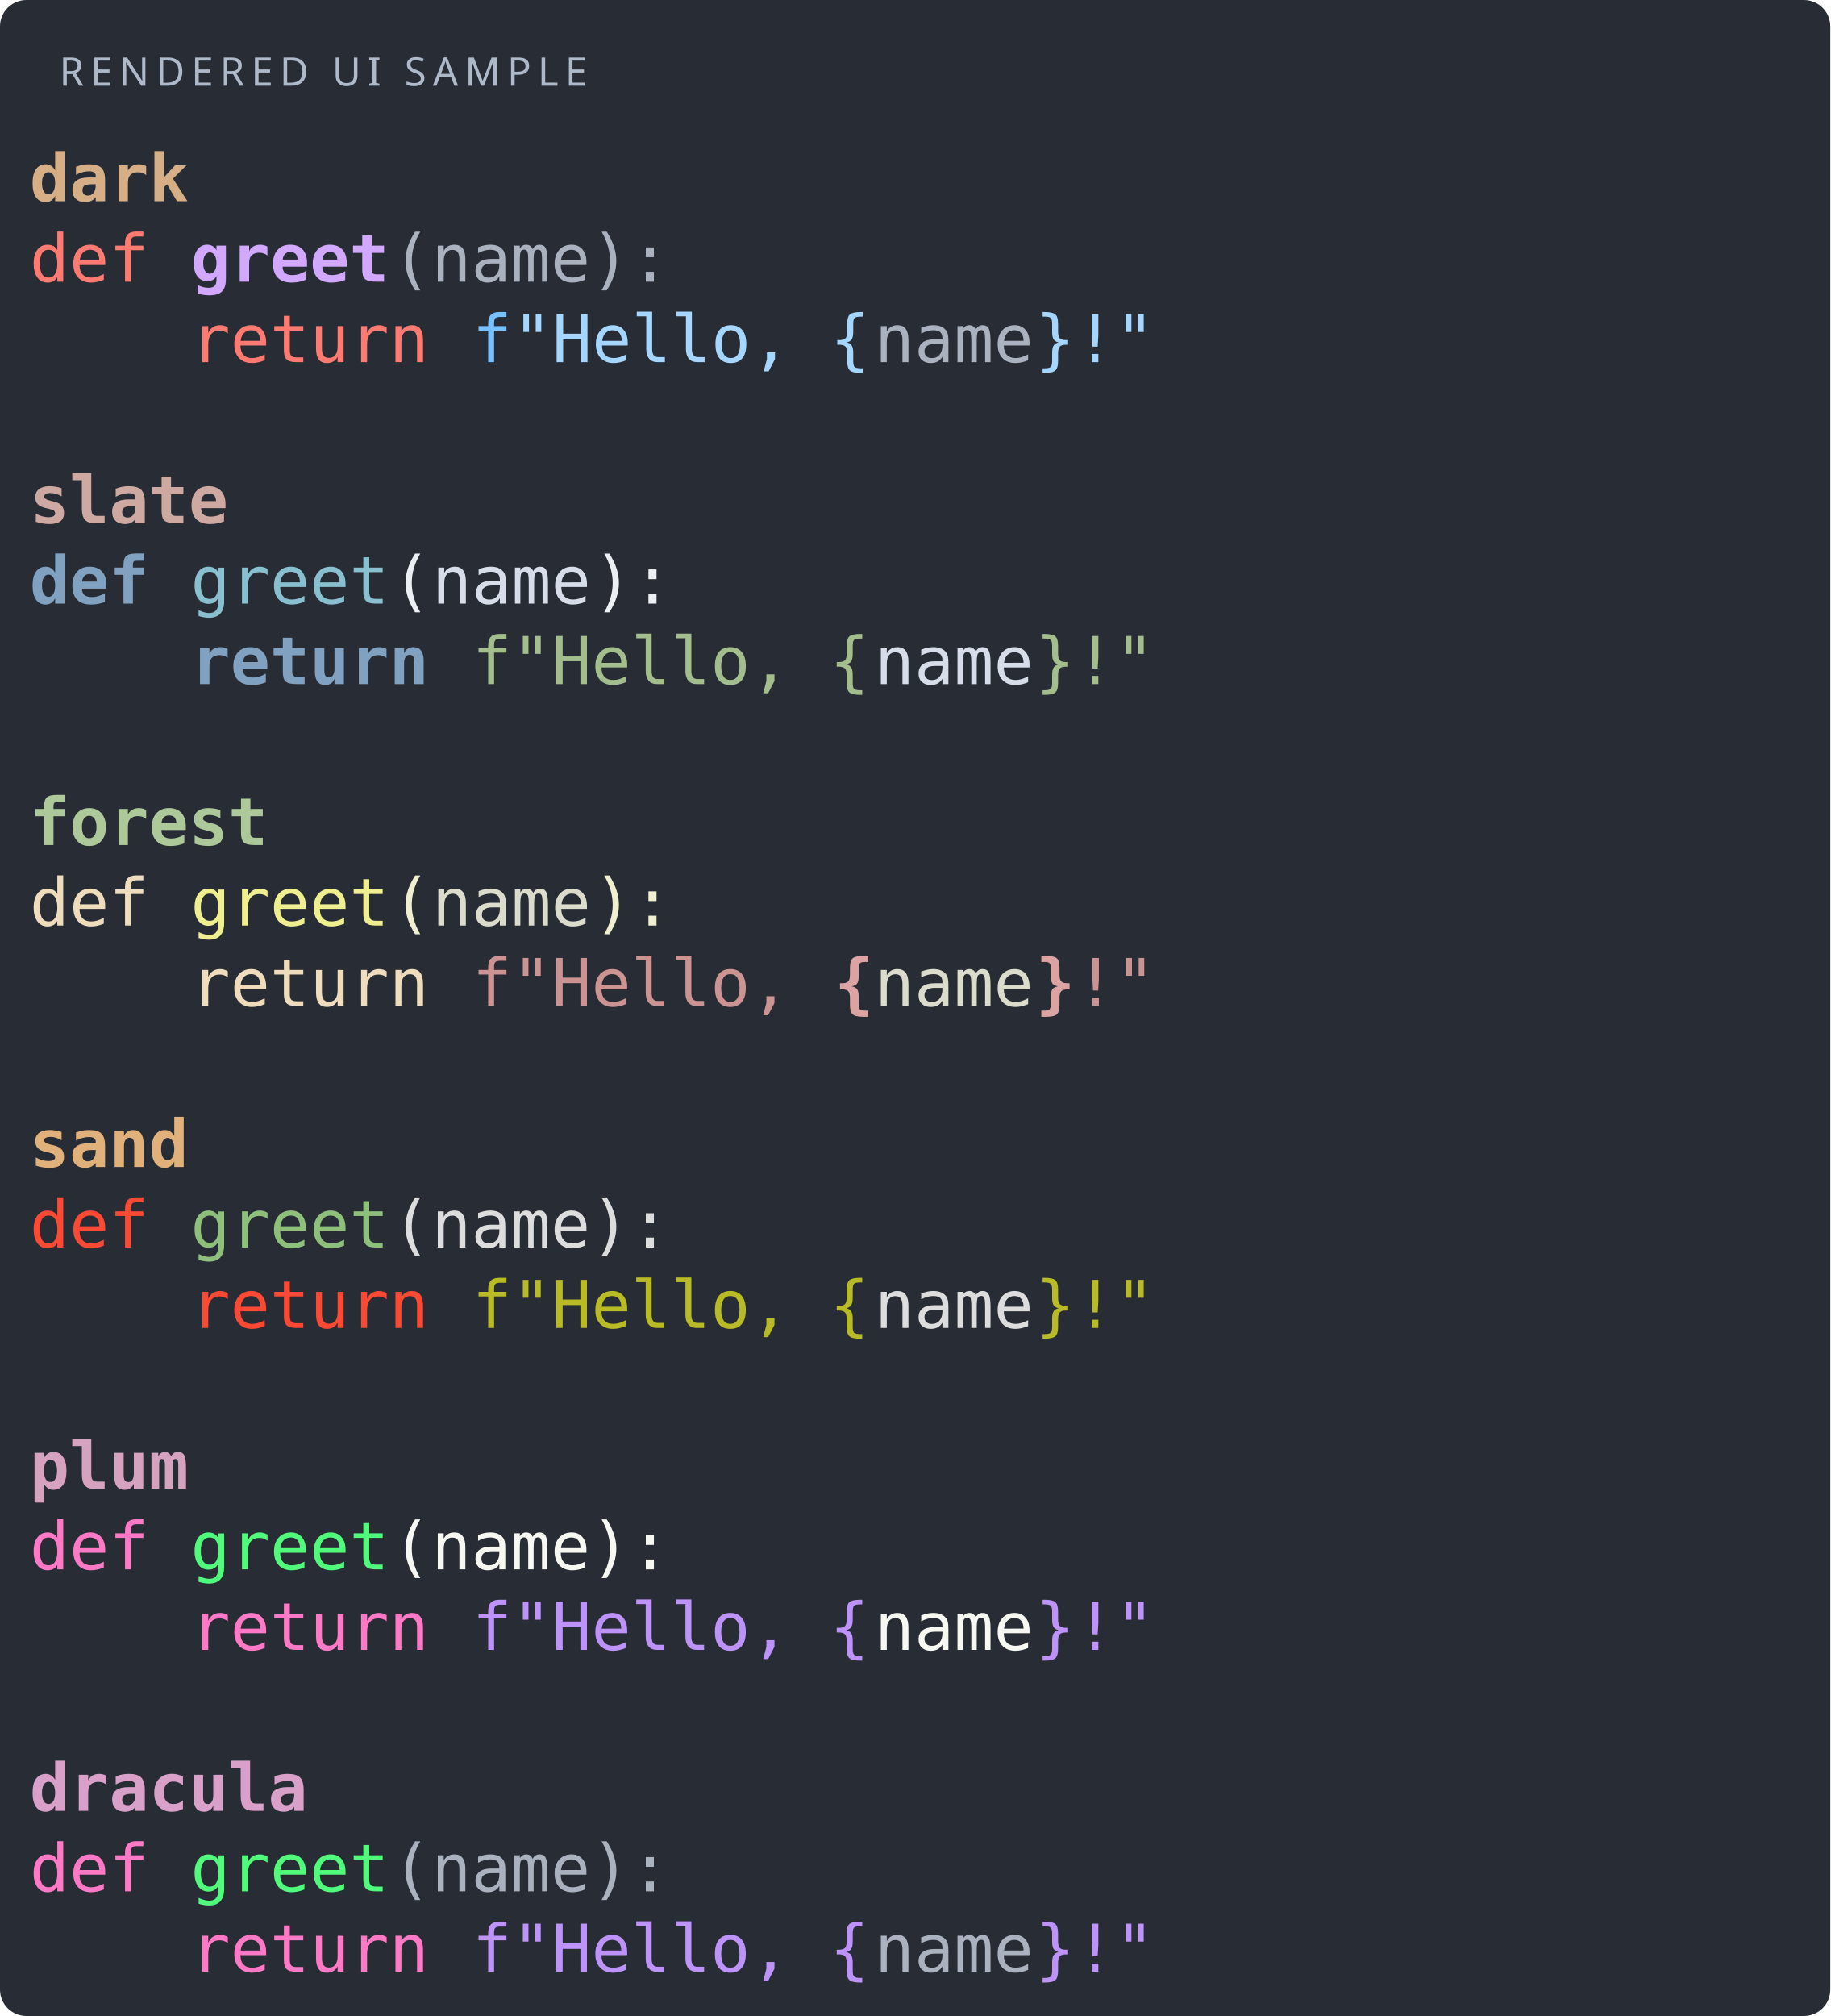
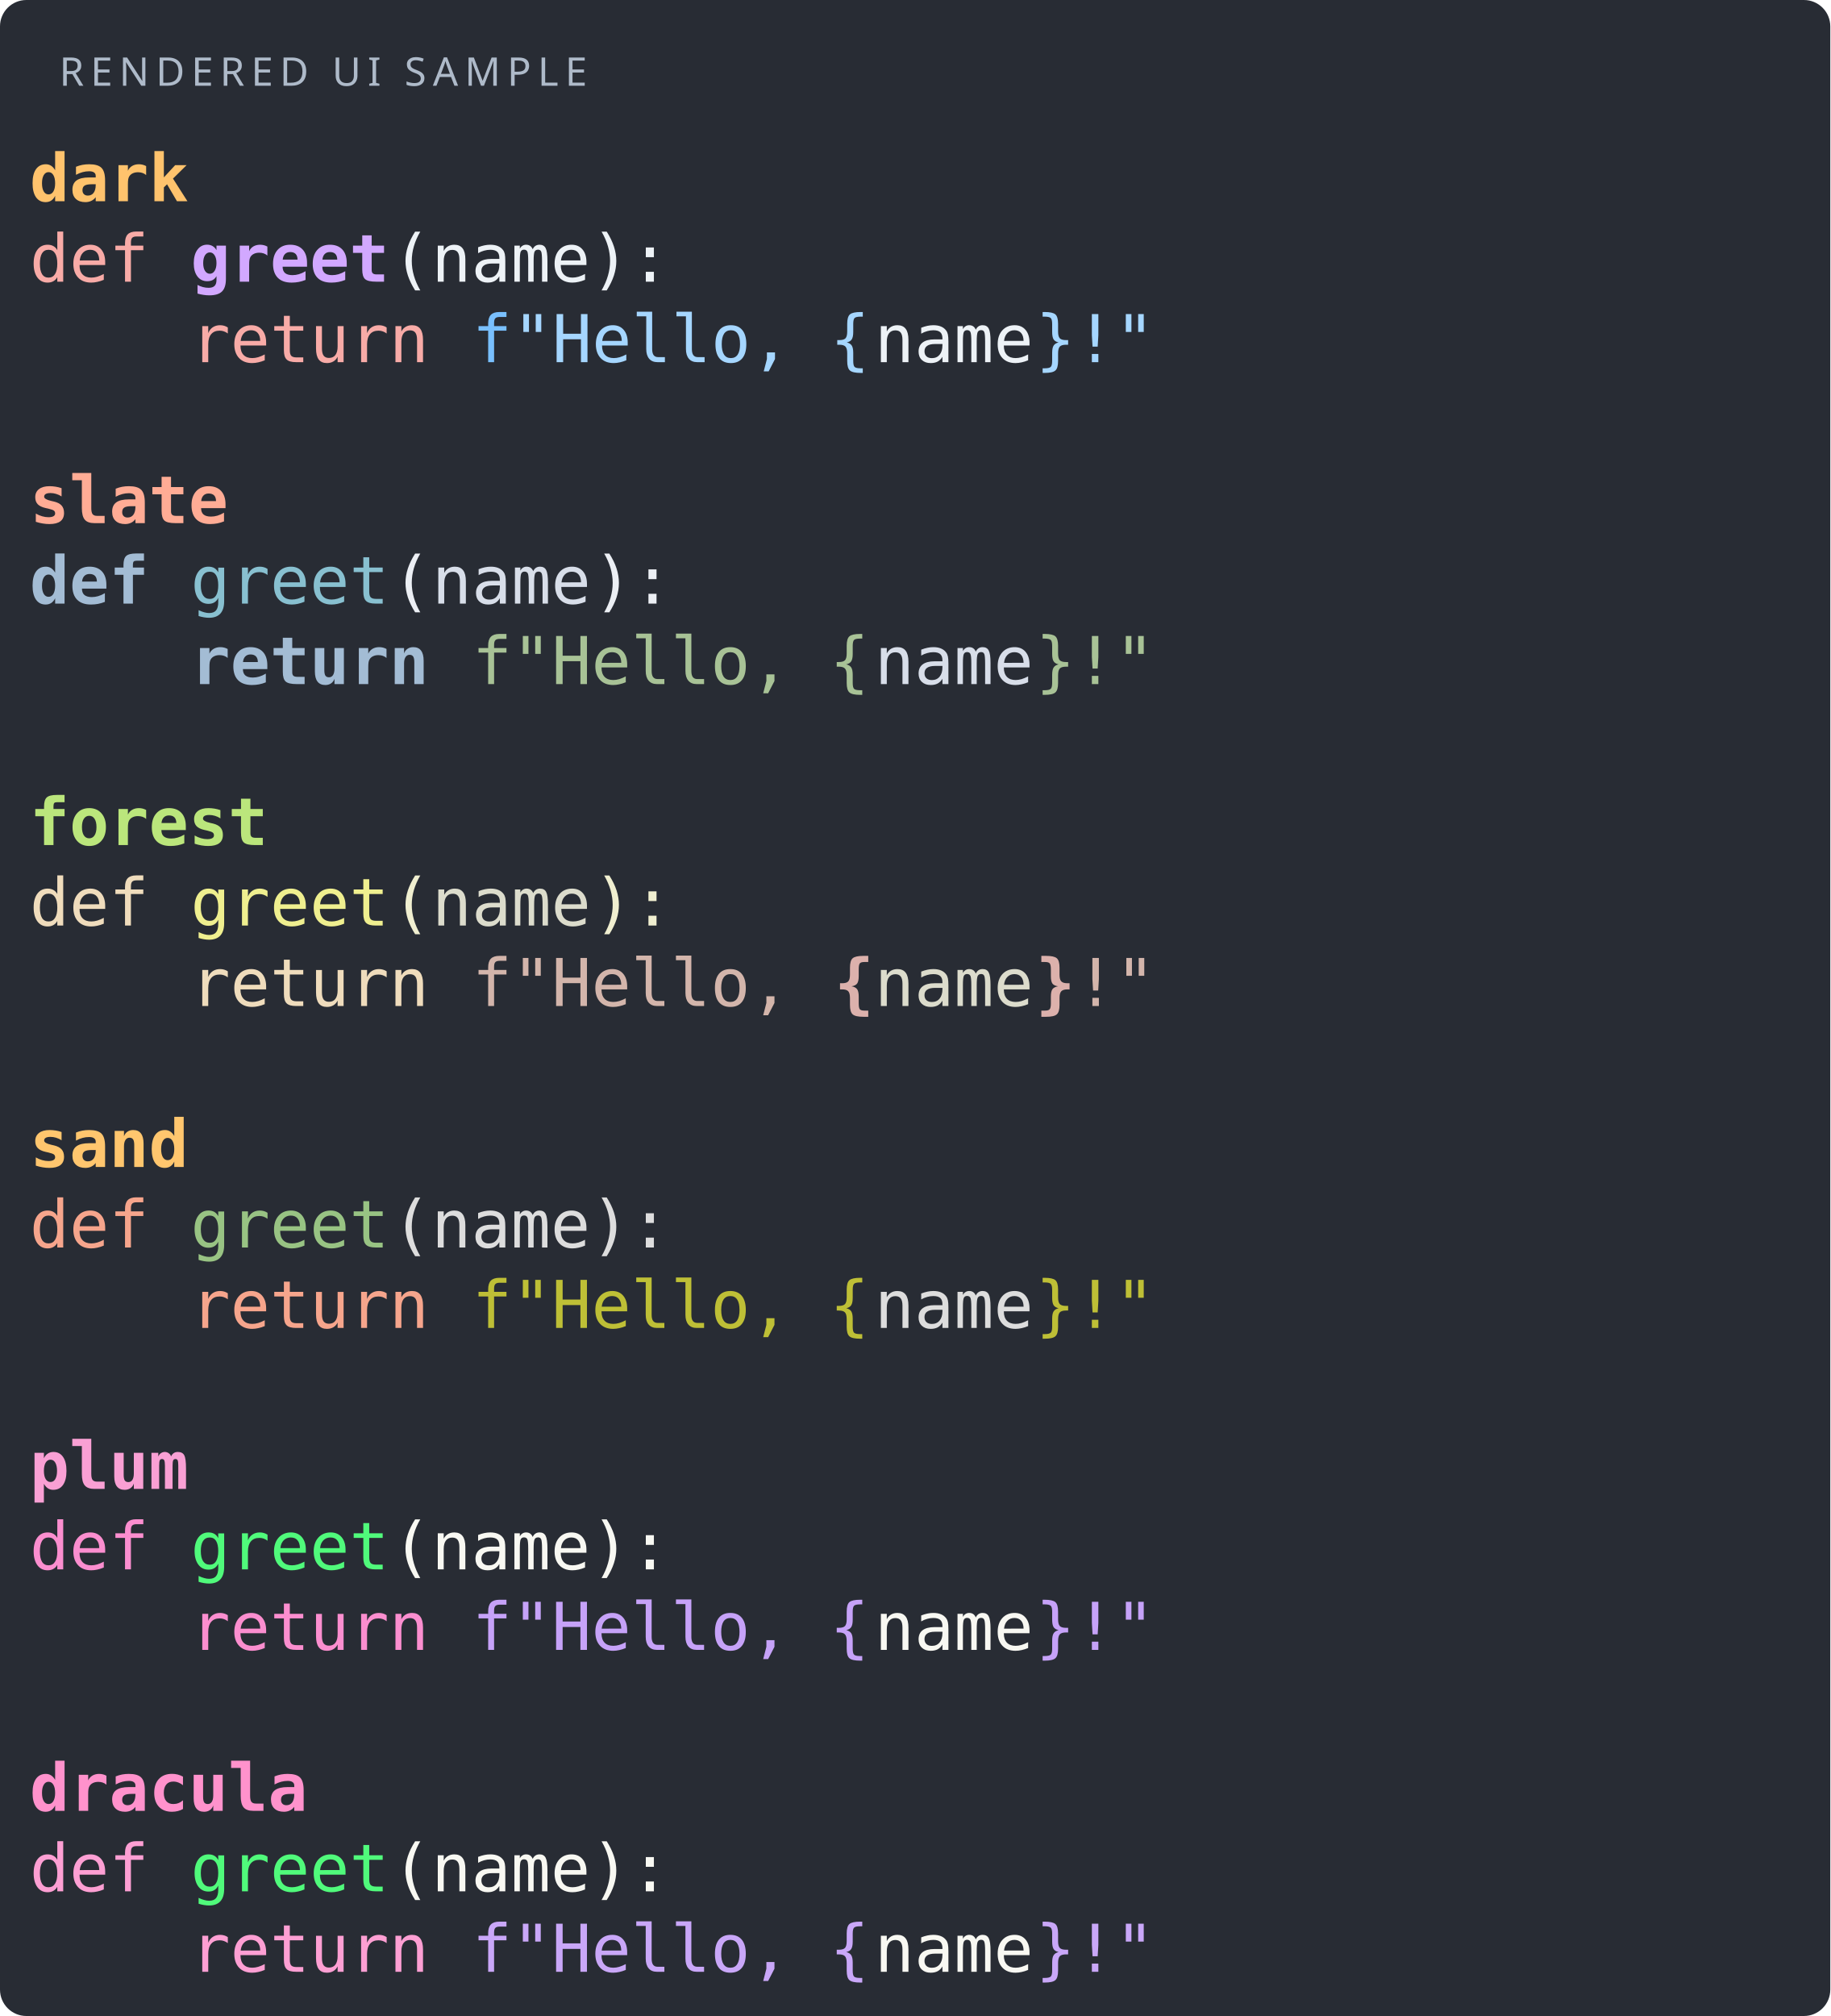
<svg xmlns="http://www.w3.org/2000/svg" viewBox="0 0 555 611.2">
  <style>
.appearance-colors-matrix {font-family:monospace;font-size:20px;line-height:24.4px}
- .appearance-colors-r1 { fill: #d7af87;font-weight: bold }
+ .appearance-colors-r1 { fill: #ffc36d;font-weight: bold }
.appearance-colors-r2 { fill: #abb2bf }
- .appearance-colors-r3 { fill: #ff7b72 }
- .appearance-colors-r4 { fill: #d2a8ff;font-weight: bold }
- .appearance-colors-r5 { fill: #79c0ff }
- .appearance-colors-r6 { fill: #a5d6ff }
- .appearance-colors-r7 { fill: #cda9a1;font-weight: bold }
- .appearance-colors-r8 { fill: #81a1c1;font-weight: bold }
- .appearance-colors-r9 { fill: #88c0d0 }
- .appearance-colors-r10 { fill: #eceff4 }
- .appearance-colors-r11 { fill: #d8dee9 }
- .appearance-colors-r12 { fill: #a3be8c }
- .appearance-colors-r13 { fill: #adc99a;font-weight: bold }
- .appearance-colors-r14 { fill: #efdcbc }
- .appearance-colors-r15 { fill: #efef8f }
- .appearance-colors-r16 { fill: #f0efd0 }
- .appearance-colors-r17 { fill: #dcdccc }
- .appearance-colors-r18 { fill: #cc9393 }
- .appearance-colors-r19 { fill: #dca3a3;font-weight: bold }
- .appearance-colors-r20 { fill: #e0b17a;font-weight: bold }
- .appearance-colors-r21 { fill: #fb4934 }
- .appearance-colors-r22 { fill: #8ec07c }
- .appearance-colors-r23 { fill: #dddddd }
- .appearance-colors-r24 { fill: #b8bb26 }
- .appearance-colors-r25 { fill: #d5a2bf;font-weight: bold }
- .appearance-colors-r26 { fill: #ff79c6 }
- .appearance-colors-r27 { fill: #50fa7b }
- .appearance-colors-r28 { fill: #f8f8f2 }
- .appearance-colors-r29 { fill: #bd93f9 }
- .appearance-colors-r30 { fill: #d9a1c9;font-weight: bold }
+ .appearance-colors-r3 { fill: #f8aba7 }
+ .appearance-colors-r4 { fill: #edf2f6 }
+ .appearance-colors-r5 { fill: #d2a8ff;font-weight: bold }
+ .appearance-colors-r6 { fill: #79c0ff }
+ .appearance-colors-r7 { fill: #a5d6ff }
+ .appearance-colors-r8 { fill: #ffac95;font-weight: bold }
+ .appearance-colors-r9 { fill: #a3bcd4;font-weight: bold }
+ .appearance-colors-r10 { fill: #d7e5f1 }
+ .appearance-colors-r11 { fill: #88c0d0 }
+ .appearance-colors-r12 { fill: #eceff4 }
+ .appearance-colors-r13 { fill: #d8dee9 }
+ .appearance-colors-r14 { fill: #a8c296 }
+ .appearance-colors-r15 { fill: #bbe67c;font-weight: bold }
+ .appearance-colors-r16 { fill: #efdcbc }
+ .appearance-colors-r17 { fill: #dde8cf }
+ .appearance-colors-r18 { fill: #efef8f }
+ .appearance-colors-r19 { fill: #f0efd0 }
+ .appearance-colors-r20 { fill: #dcdccc }
+ .appearance-colors-r21 { fill: #d3b5ab }
+ .appearance-colors-r22 { fill: #dcb1ac;font-weight: bold }
+ .appearance-colors-r23 { fill: #ffc66e;font-weight: bold }
+ .appearance-colors-r24 { fill: #f6a58c }
+ .appearance-colors-r25 { fill: #f2e2c6 }
+ .appearance-colors-r26 { fill: #98c383 }
+ .appearance-colors-r27 { fill: #dddddd }
+ .appearance-colors-r28 { fill: #bebf36 }
+ .appearance-colors-r29 { fill: #f9a0d4;font-weight: bold }
+ .appearance-colors-r30 { fill: #fb8ecf }
+ .appearance-colors-r31 { fill: #ece0f5 }
+ .appearance-colors-r32 { fill: #50fa7b }
+ .appearance-colors-r33 { fill: #f8f8f2 }
+ .appearance-colors-r34 { fill: #c6a2f8 }
+ .appearance-colors-r35 { fill: #ff92cc;font-weight: bold }
+ .appearance-colors-r36 { fill: #fd9fd3 }
+ .appearance-colors-r37 { fill: #c9a7f8 }
</style>
  <defs>
    <clipPath id="appearance-colors-clip-terminal">
      <rect width="535.8" height="560.2" />
    </clipPath>
    <clipPath id="appearance-colors-line-0">
      <rect x="0" y="1.5" width="536.8" height="24.65" />
    </clipPath>
    <clipPath id="appearance-colors-line-1">
      <rect x="0" y="25.9" width="536.8" height="24.65" />
    </clipPath>
    <clipPath id="appearance-colors-line-2">
      <rect x="0" y="50.3" width="536.8" height="24.65" />
    </clipPath>
    <clipPath id="appearance-colors-line-3">
      <rect x="0" y="74.7" width="536.8" height="24.65" />
    </clipPath>
    <clipPath id="appearance-colors-line-4">
      <rect x="0" y="99.1" width="536.8" height="24.65" />
    </clipPath>
    <clipPath id="appearance-colors-line-5">
      <rect x="0" y="123.5" width="536.8" height="24.65" />
    </clipPath>
    <clipPath id="appearance-colors-line-6">
      <rect x="0" y="147.9" width="536.8" height="24.65" />
    </clipPath>
    <clipPath id="appearance-colors-line-7">
      <rect x="0" y="172.3" width="536.8" height="24.65" />
    </clipPath>
    <clipPath id="appearance-colors-line-8">
      <rect x="0" y="196.7" width="536.8" height="24.65" />
    </clipPath>
    <clipPath id="appearance-colors-line-9">
      <rect x="0" y="221.1" width="536.8" height="24.65" />
    </clipPath>
    <clipPath id="appearance-colors-line-10">
      <rect x="0" y="245.5" width="536.8" height="24.65" />
    </clipPath>
    <clipPath id="appearance-colors-line-11">
      <rect x="0" y="269.9" width="536.8" height="24.65" />
    </clipPath>
    <clipPath id="appearance-colors-line-12">
      <rect x="0" y="294.3" width="536.8" height="24.65" />
    </clipPath>
    <clipPath id="appearance-colors-line-13">
      <rect x="0" y="318.7" width="536.8" height="24.65" />
    </clipPath>
    <clipPath id="appearance-colors-line-14">
      <rect x="0" y="343.1" width="536.8" height="24.65" />
    </clipPath>
    <clipPath id="appearance-colors-line-15">
      <rect x="0" y="367.5" width="536.8" height="24.65" />
    </clipPath>
    <clipPath id="appearance-colors-line-16">
      <rect x="0" y="391.9" width="536.8" height="24.65" />
    </clipPath>
    <clipPath id="appearance-colors-line-17">
      <rect x="0" y="416.3" width="536.8" height="24.65" />
    </clipPath>
    <clipPath id="appearance-colors-line-18">
      <rect x="0" y="440.7" width="536.8" height="24.65" />
    </clipPath>
    <clipPath id="appearance-colors-line-19">
      <rect x="0" y="465.1" width="536.8" height="24.65" />
    </clipPath>
    <clipPath id="appearance-colors-line-20">
      <rect x="0" y="489.5" width="536.8" height="24.65" />
    </clipPath>
    <clipPath id="appearance-colors-line-21">
      <rect x="0" y="513.9" width="536.8" height="24.65" />
    </clipPath>
  </defs>
  <rect width="555" height="611.2" rx="8" fill="#282c34" />
  <text x="18" y="26" fill="#aebac9" font-family="sans-serif" font-size="12" letter-spacing="2">RENDERED UI SAMPLE</text>
  <g transform="translate(9, 41)" clip-path="url(#appearance-colors-clip-terminal)">
    <g class="appearance-colors-matrix">
      <text class="appearance-colors-r1" x="0" y="20" textLength="48.8" clip-path="url(#appearance-colors-line-0)">dark</text>
      <text class="appearance-colors-r2" x="536.8" y="20" textLength="12.2" clip-path="url(#appearance-colors-line-0)">
</text>
      <text class="appearance-colors-r3" x="0" y="44.4" textLength="36.6" clip-path="url(#appearance-colors-line-1)">def</text>
-       <text class="appearance-colors-r4" x="48.8" y="44.4" textLength="61" clip-path="url(#appearance-colors-line-1)">greet</text>
-       <text class="appearance-colors-r2" x="109.8" y="44.4" textLength="85.4" clip-path="url(#appearance-colors-line-1)">(name):</text>
+       <text class="appearance-colors-r5" x="48.8" y="44.4" textLength="61" clip-path="url(#appearance-colors-line-1)">greet</text>
+       <text class="appearance-colors-r4" x="109.8" y="44.4" textLength="85.4" clip-path="url(#appearance-colors-line-1)">(name):</text>
      <text class="appearance-colors-r2" x="536.8" y="44.4" textLength="12.2" clip-path="url(#appearance-colors-line-1)">
</text>
      <text class="appearance-colors-r3" x="48.8" y="68.8" textLength="73.2" clip-path="url(#appearance-colors-line-2)">return</text>
-       <text class="appearance-colors-r5" x="134.2" y="68.8" textLength="12.2" clip-path="url(#appearance-colors-line-2)">f</text>
-       <text class="appearance-colors-r6" x="146.4" y="68.8" textLength="109.8" clip-path="url(#appearance-colors-line-2)">"Hello, {</text>
-       <text class="appearance-colors-r2" x="256.2" y="68.8" textLength="48.8" clip-path="url(#appearance-colors-line-2)">name</text>
-       <text class="appearance-colors-r6" x="305" y="68.8" textLength="36.6" clip-path="url(#appearance-colors-line-2)">}!"</text>
+       <text class="appearance-colors-r6" x="134.2" y="68.8" textLength="12.2" clip-path="url(#appearance-colors-line-2)">f</text>
+       <text class="appearance-colors-r7" x="146.4" y="68.8" textLength="109.8" clip-path="url(#appearance-colors-line-2)">"Hello, {</text>
+       <text class="appearance-colors-r4" x="256.2" y="68.8" textLength="48.8" clip-path="url(#appearance-colors-line-2)">name</text>
+       <text class="appearance-colors-r7" x="305" y="68.8" textLength="36.6" clip-path="url(#appearance-colors-line-2)">}!"</text>
      <text class="appearance-colors-r2" x="536.8" y="68.8" textLength="12.2" clip-path="url(#appearance-colors-line-2)">
</text>
      <text class="appearance-colors-r2" x="536.8" y="93.2" textLength="12.2" clip-path="url(#appearance-colors-line-3)">
</text>
-       <text class="appearance-colors-r7" x="0" y="117.6" textLength="61" clip-path="url(#appearance-colors-line-4)">slate</text>
+       <text class="appearance-colors-r8" x="0" y="117.6" textLength="61" clip-path="url(#appearance-colors-line-4)">slate</text>
      <text class="appearance-colors-r2" x="536.8" y="117.6" textLength="12.2" clip-path="url(#appearance-colors-line-4)">
</text>
-       <text class="appearance-colors-r8" x="0" y="142" textLength="36.6" clip-path="url(#appearance-colors-line-5)">def</text>
-       <text class="appearance-colors-r9" x="48.8" y="142" textLength="61" clip-path="url(#appearance-colors-line-5)">greet</text>
-       <text class="appearance-colors-r10" x="109.8" y="142" textLength="12.2" clip-path="url(#appearance-colors-line-5)">(</text>
-       <text class="appearance-colors-r11" x="122" y="142" textLength="48.8" clip-path="url(#appearance-colors-line-5)">name</text>
-       <text class="appearance-colors-r10" x="170.8" y="142" textLength="24.4" clip-path="url(#appearance-colors-line-5)">):</text>
+       <text class="appearance-colors-r9" x="0" y="142" textLength="36.6" clip-path="url(#appearance-colors-line-5)">def</text>
+       <text class="appearance-colors-r11" x="48.8" y="142" textLength="61" clip-path="url(#appearance-colors-line-5)">greet</text>
+       <text class="appearance-colors-r12" x="109.8" y="142" textLength="12.2" clip-path="url(#appearance-colors-line-5)">(</text>
+       <text class="appearance-colors-r13" x="122" y="142" textLength="48.8" clip-path="url(#appearance-colors-line-5)">name</text>
+       <text class="appearance-colors-r12" x="170.8" y="142" textLength="24.4" clip-path="url(#appearance-colors-line-5)">):</text>
      <text class="appearance-colors-r2" x="536.8" y="142" textLength="12.2" clip-path="url(#appearance-colors-line-5)">
</text>
-       <text class="appearance-colors-r8" x="48.8" y="166.4" textLength="73.2" clip-path="url(#appearance-colors-line-6)">return</text>
-       <text class="appearance-colors-r12" x="134.2" y="166.4" textLength="122" clip-path="url(#appearance-colors-line-6)">f"Hello, {</text>
-       <text class="appearance-colors-r11" x="256.2" y="166.4" textLength="48.8" clip-path="url(#appearance-colors-line-6)">name</text>
-       <text class="appearance-colors-r12" x="305" y="166.4" textLength="36.6" clip-path="url(#appearance-colors-line-6)">}!"</text>
+       <text class="appearance-colors-r9" x="48.8" y="166.4" textLength="73.2" clip-path="url(#appearance-colors-line-6)">return</text>
+       <text class="appearance-colors-r14" x="134.2" y="166.4" textLength="122" clip-path="url(#appearance-colors-line-6)">f"Hello, {</text>
+       <text class="appearance-colors-r13" x="256.2" y="166.4" textLength="48.8" clip-path="url(#appearance-colors-line-6)">name</text>
+       <text class="appearance-colors-r14" x="305" y="166.4" textLength="36.6" clip-path="url(#appearance-colors-line-6)">}!"</text>
      <text class="appearance-colors-r2" x="536.8" y="166.4" textLength="12.2" clip-path="url(#appearance-colors-line-6)">
</text>
      <text class="appearance-colors-r2" x="536.8" y="190.8" textLength="12.2" clip-path="url(#appearance-colors-line-7)">
</text>
-       <text class="appearance-colors-r13" x="0" y="215.2" textLength="73.2" clip-path="url(#appearance-colors-line-8)">forest</text>
+       <text class="appearance-colors-r15" x="0" y="215.2" textLength="73.2" clip-path="url(#appearance-colors-line-8)">forest</text>
      <text class="appearance-colors-r2" x="536.8" y="215.2" textLength="12.2" clip-path="url(#appearance-colors-line-8)">
</text>
-       <text class="appearance-colors-r14" x="0" y="239.6" textLength="36.6" clip-path="url(#appearance-colors-line-9)">def</text>
-       <text class="appearance-colors-r15" x="48.8" y="239.6" textLength="61" clip-path="url(#appearance-colors-line-9)">greet</text>
-       <text class="appearance-colors-r16" x="109.8" y="239.6" textLength="12.2" clip-path="url(#appearance-colors-line-9)">(</text>
-       <text class="appearance-colors-r17" x="122" y="239.6" textLength="48.8" clip-path="url(#appearance-colors-line-9)">name</text>
-       <text class="appearance-colors-r16" x="170.8" y="239.6" textLength="24.4" clip-path="url(#appearance-colors-line-9)">):</text>
+       <text class="appearance-colors-r16" x="0" y="239.6" textLength="36.6" clip-path="url(#appearance-colors-line-9)">def</text>
+       <text class="appearance-colors-r18" x="48.8" y="239.6" textLength="61" clip-path="url(#appearance-colors-line-9)">greet</text>
+       <text class="appearance-colors-r19" x="109.8" y="239.6" textLength="12.2" clip-path="url(#appearance-colors-line-9)">(</text>
+       <text class="appearance-colors-r20" x="122" y="239.6" textLength="48.8" clip-path="url(#appearance-colors-line-9)">name</text>
+       <text class="appearance-colors-r19" x="170.8" y="239.6" textLength="24.4" clip-path="url(#appearance-colors-line-9)">):</text>
      <text class="appearance-colors-r2" x="536.8" y="239.6" textLength="12.2" clip-path="url(#appearance-colors-line-9)">
</text>
-       <text class="appearance-colors-r14" x="48.8" y="264" textLength="73.2" clip-path="url(#appearance-colors-line-10)">return</text>
-       <text class="appearance-colors-r18" x="134.2" y="264" textLength="109.8" clip-path="url(#appearance-colors-line-10)">f"Hello, </text>
-       <text class="appearance-colors-r19" x="244" y="264" textLength="12.2" clip-path="url(#appearance-colors-line-10)">{</text>
-       <text class="appearance-colors-r17" x="256.2" y="264" textLength="48.8" clip-path="url(#appearance-colors-line-10)">name</text>
-       <text class="appearance-colors-r19" x="305" y="264" textLength="12.2" clip-path="url(#appearance-colors-line-10)">}</text>
-       <text class="appearance-colors-r18" x="317.2" y="264" textLength="24.4" clip-path="url(#appearance-colors-line-10)">!"</text>
+       <text class="appearance-colors-r16" x="48.8" y="264" textLength="73.2" clip-path="url(#appearance-colors-line-10)">return</text>
+       <text class="appearance-colors-r21" x="134.2" y="264" textLength="109.8" clip-path="url(#appearance-colors-line-10)">f"Hello, </text>
+       <text class="appearance-colors-r22" x="244" y="264" textLength="12.2" clip-path="url(#appearance-colors-line-10)">{</text>
+       <text class="appearance-colors-r20" x="256.2" y="264" textLength="48.8" clip-path="url(#appearance-colors-line-10)">name</text>
+       <text class="appearance-colors-r22" x="305" y="264" textLength="12.2" clip-path="url(#appearance-colors-line-10)">}</text>
+       <text class="appearance-colors-r21" x="317.2" y="264" textLength="24.4" clip-path="url(#appearance-colors-line-10)">!"</text>
      <text class="appearance-colors-r2" x="536.8" y="264" textLength="12.2" clip-path="url(#appearance-colors-line-10)">
</text>
      <text class="appearance-colors-r2" x="536.8" y="288.4" textLength="12.2" clip-path="url(#appearance-colors-line-11)">
</text>
-       <text class="appearance-colors-r20" x="0" y="312.8" textLength="48.8" clip-path="url(#appearance-colors-line-12)">sand</text>
+       <text class="appearance-colors-r23" x="0" y="312.8" textLength="48.8" clip-path="url(#appearance-colors-line-12)">sand</text>
      <text class="appearance-colors-r2" x="536.8" y="312.8" textLength="12.2" clip-path="url(#appearance-colors-line-12)">
</text>
-       <text class="appearance-colors-r21" x="0" y="337.2" textLength="36.6" clip-path="url(#appearance-colors-line-13)">def</text>
-       <text class="appearance-colors-r22" x="48.8" y="337.2" textLength="61" clip-path="url(#appearance-colors-line-13)">greet</text>
-       <text class="appearance-colors-r23" x="109.8" y="337.2" textLength="85.4" clip-path="url(#appearance-colors-line-13)">(name):</text>
+       <text class="appearance-colors-r24" x="0" y="337.2" textLength="36.6" clip-path="url(#appearance-colors-line-13)">def</text>
+       <text class="appearance-colors-r26" x="48.8" y="337.2" textLength="61" clip-path="url(#appearance-colors-line-13)">greet</text>
+       <text class="appearance-colors-r27" x="109.8" y="337.2" textLength="85.4" clip-path="url(#appearance-colors-line-13)">(name):</text>
      <text class="appearance-colors-r2" x="536.8" y="337.2" textLength="12.2" clip-path="url(#appearance-colors-line-13)">
</text>
-       <text class="appearance-colors-r21" x="48.8" y="361.6" textLength="73.2" clip-path="url(#appearance-colors-line-14)">return</text>
-       <text class="appearance-colors-r24" x="134.2" y="361.6" textLength="122" clip-path="url(#appearance-colors-line-14)">f"Hello, {</text>
-       <text class="appearance-colors-r23" x="256.2" y="361.6" textLength="48.8" clip-path="url(#appearance-colors-line-14)">name</text>
-       <text class="appearance-colors-r24" x="305" y="361.6" textLength="36.6" clip-path="url(#appearance-colors-line-14)">}!"</text>
+       <text class="appearance-colors-r24" x="48.8" y="361.6" textLength="73.2" clip-path="url(#appearance-colors-line-14)">return</text>
+       <text class="appearance-colors-r28" x="134.2" y="361.6" textLength="122" clip-path="url(#appearance-colors-line-14)">f"Hello, {</text>
+       <text class="appearance-colors-r27" x="256.2" y="361.6" textLength="48.8" clip-path="url(#appearance-colors-line-14)">name</text>
+       <text class="appearance-colors-r28" x="305" y="361.6" textLength="36.6" clip-path="url(#appearance-colors-line-14)">}!"</text>
      <text class="appearance-colors-r2" x="536.8" y="361.6" textLength="12.2" clip-path="url(#appearance-colors-line-14)">
</text>
      <text class="appearance-colors-r2" x="536.8" y="386" textLength="12.2" clip-path="url(#appearance-colors-line-15)">
</text>
-       <text class="appearance-colors-r25" x="0" y="410.4" textLength="48.8" clip-path="url(#appearance-colors-line-16)">plum</text>
+       <text class="appearance-colors-r29" x="0" y="410.4" textLength="48.8" clip-path="url(#appearance-colors-line-16)">plum</text>
      <text class="appearance-colors-r2" x="536.8" y="410.4" textLength="12.2" clip-path="url(#appearance-colors-line-16)">
</text>
-       <text class="appearance-colors-r26" x="0" y="434.8" textLength="36.6" clip-path="url(#appearance-colors-line-17)">def</text>
-       <text class="appearance-colors-r27" x="48.8" y="434.8" textLength="61" clip-path="url(#appearance-colors-line-17)">greet</text>
-       <text class="appearance-colors-r28" x="109.8" y="434.8" textLength="85.4" clip-path="url(#appearance-colors-line-17)">(name):</text>
+       <text class="appearance-colors-r30" x="0" y="434.8" textLength="36.6" clip-path="url(#appearance-colors-line-17)">def</text>
+       <text class="appearance-colors-r32" x="48.8" y="434.8" textLength="61" clip-path="url(#appearance-colors-line-17)">greet</text>
+       <text class="appearance-colors-r33" x="109.8" y="434.8" textLength="85.4" clip-path="url(#appearance-colors-line-17)">(name):</text>
      <text class="appearance-colors-r2" x="536.8" y="434.8" textLength="12.2" clip-path="url(#appearance-colors-line-17)">
</text>
-       <text class="appearance-colors-r26" x="48.8" y="459.2" textLength="73.2" clip-path="url(#appearance-colors-line-18)">return</text>
-       <text class="appearance-colors-r29" x="134.2" y="459.2" textLength="122" clip-path="url(#appearance-colors-line-18)">f"Hello, {</text>
-       <text class="appearance-colors-r28" x="256.2" y="459.2" textLength="48.8" clip-path="url(#appearance-colors-line-18)">name</text>
-       <text class="appearance-colors-r29" x="305" y="459.2" textLength="36.6" clip-path="url(#appearance-colors-line-18)">}!"</text>
+       <text class="appearance-colors-r30" x="48.8" y="459.2" textLength="73.2" clip-path="url(#appearance-colors-line-18)">return</text>
+       <text class="appearance-colors-r34" x="134.2" y="459.2" textLength="122" clip-path="url(#appearance-colors-line-18)">f"Hello, {</text>
+       <text class="appearance-colors-r33" x="256.2" y="459.2" textLength="48.8" clip-path="url(#appearance-colors-line-18)">name</text>
+       <text class="appearance-colors-r34" x="305" y="459.2" textLength="36.6" clip-path="url(#appearance-colors-line-18)">}!"</text>
      <text class="appearance-colors-r2" x="536.8" y="459.2" textLength="12.2" clip-path="url(#appearance-colors-line-18)">
</text>
      <text class="appearance-colors-r2" x="536.8" y="483.6" textLength="12.2" clip-path="url(#appearance-colors-line-19)">
</text>
-       <text class="appearance-colors-r30" x="0" y="508" textLength="85.4" clip-path="url(#appearance-colors-line-20)">dracula</text>
+       <text class="appearance-colors-r35" x="0" y="508" textLength="85.4" clip-path="url(#appearance-colors-line-20)">dracula</text>
      <text class="appearance-colors-r2" x="536.8" y="508" textLength="12.2" clip-path="url(#appearance-colors-line-20)">
</text>
-       <text class="appearance-colors-r26" x="0" y="532.4" textLength="36.6" clip-path="url(#appearance-colors-line-21)">def</text>
-       <text class="appearance-colors-r27" x="48.8" y="532.4" textLength="61" clip-path="url(#appearance-colors-line-21)">greet</text>
-       <text class="appearance-colors-r2" x="109.8" y="532.4" textLength="85.4" clip-path="url(#appearance-colors-line-21)">(name):</text>
+       <text class="appearance-colors-r36" x="0" y="532.4" textLength="36.6" clip-path="url(#appearance-colors-line-21)">def</text>
+       <text class="appearance-colors-r32" x="48.8" y="532.4" textLength="61" clip-path="url(#appearance-colors-line-21)">greet</text>
+       <text class="appearance-colors-r33" x="109.8" y="532.4" textLength="85.4" clip-path="url(#appearance-colors-line-21)">(name):</text>
      <text class="appearance-colors-r2" x="536.8" y="532.4" textLength="12.2" clip-path="url(#appearance-colors-line-21)">
</text>
-       <text class="appearance-colors-r26" x="48.8" y="556.8" textLength="73.2" clip-path="url(#appearance-colors-line-22)">return</text>
-       <text class="appearance-colors-r29" x="134.2" y="556.8" textLength="122" clip-path="url(#appearance-colors-line-22)">f"Hello, {</text>
-       <text class="appearance-colors-r2" x="256.2" y="556.8" textLength="48.8" clip-path="url(#appearance-colors-line-22)">name</text>
-       <text class="appearance-colors-r29" x="305" y="556.8" textLength="36.6" clip-path="url(#appearance-colors-line-22)">}!"</text>
+       <text class="appearance-colors-r36" x="48.8" y="556.8" textLength="73.2" clip-path="url(#appearance-colors-line-22)">return</text>
+       <text class="appearance-colors-r37" x="134.2" y="556.8" textLength="122" clip-path="url(#appearance-colors-line-22)">f"Hello, {</text>
+       <text class="appearance-colors-r33" x="256.2" y="556.8" textLength="48.8" clip-path="url(#appearance-colors-line-22)">name</text>
+       <text class="appearance-colors-r37" x="305" y="556.8" textLength="36.6" clip-path="url(#appearance-colors-line-22)">}!"</text>
      <text class="appearance-colors-r2" x="536.8" y="556.8" textLength="12.2" clip-path="url(#appearance-colors-line-22)">
</text>
    </g>
  </g>
</svg>
